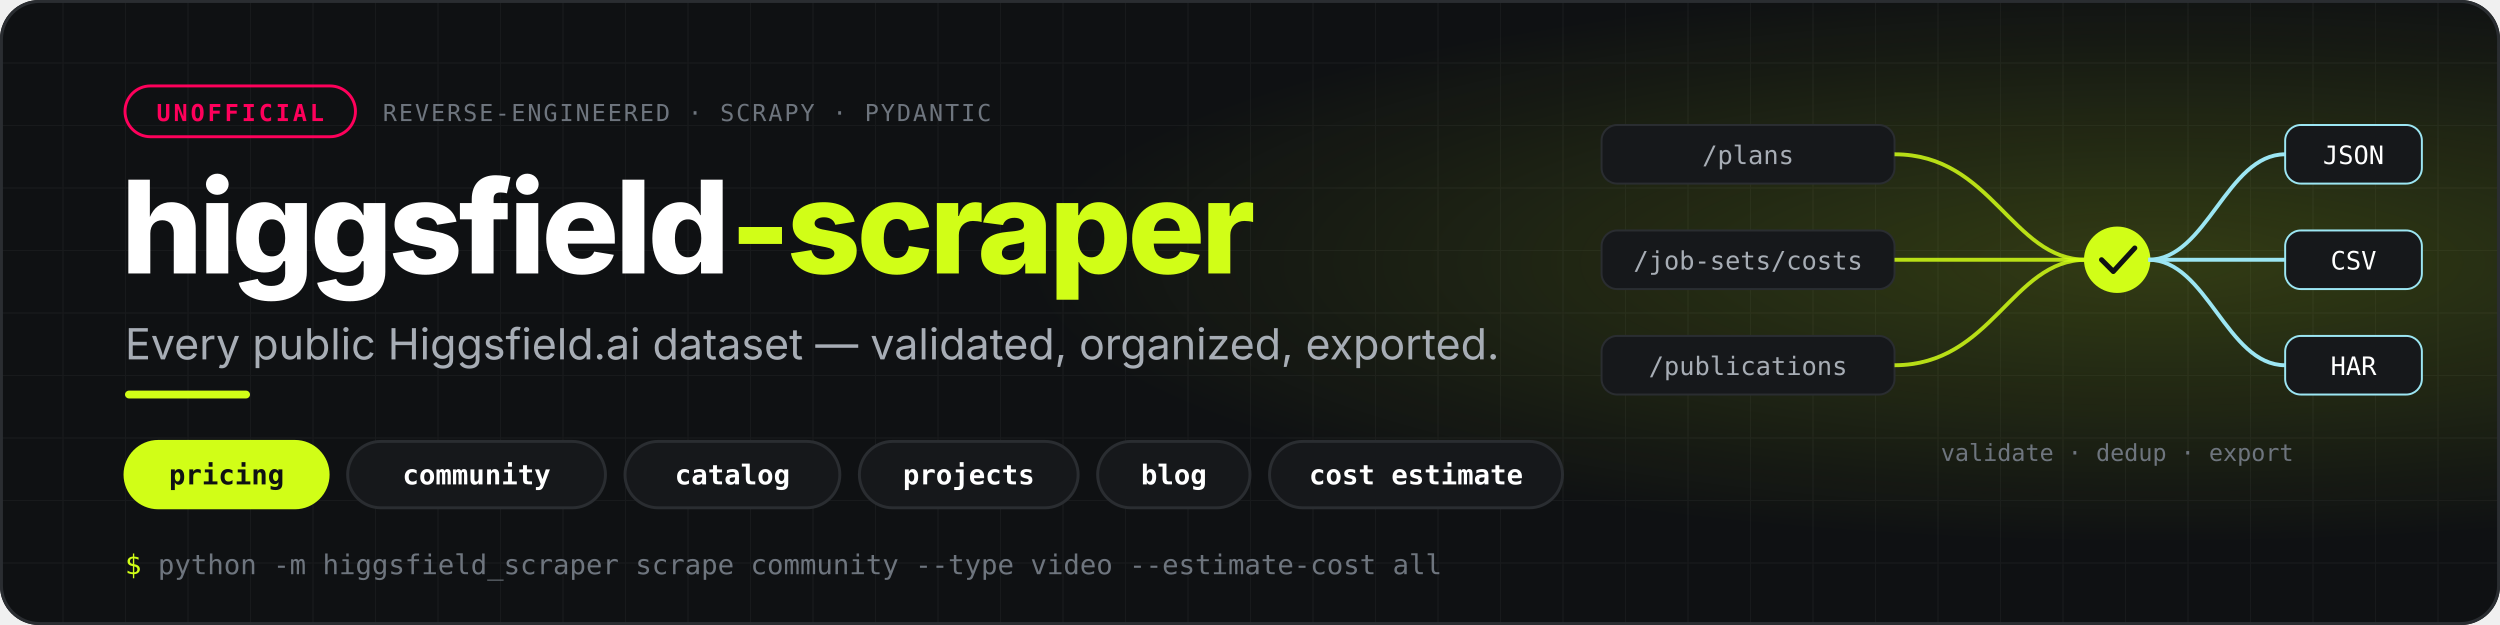
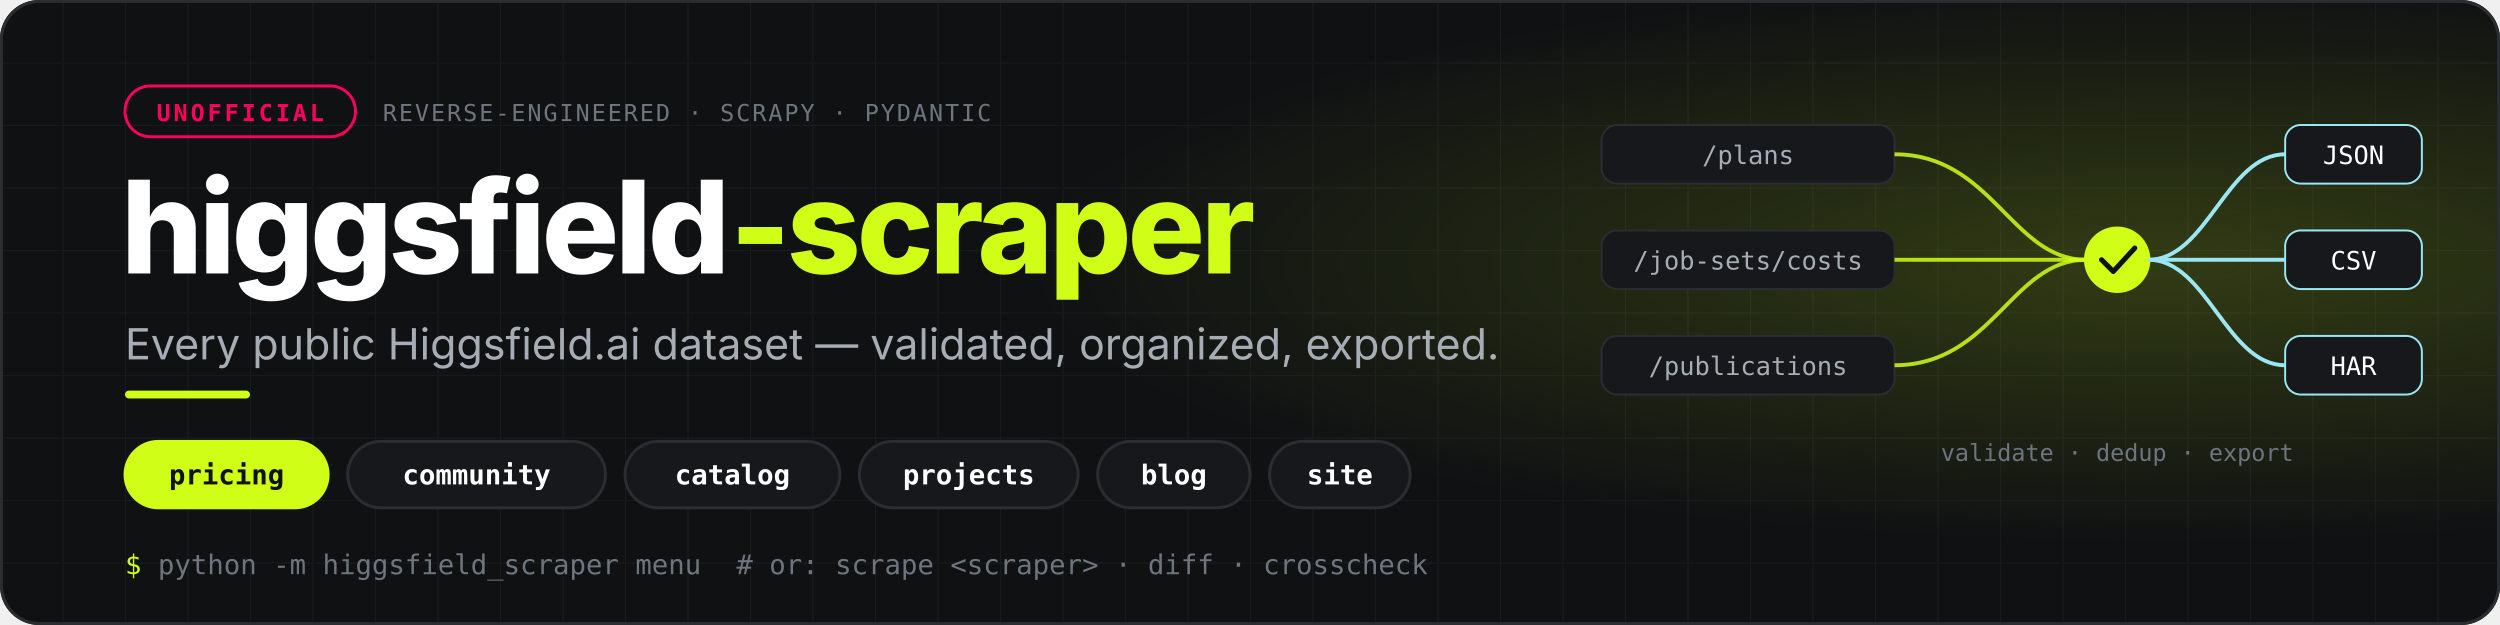
<svg xmlns="http://www.w3.org/2000/svg" width="1280" height="320" viewBox="0 0 1280 320" role="img" aria-labelledby="title desc">
  <defs>
    <pattern id="grid" width="32" height="32" patternUnits="userSpaceOnUse">
      <path d="M32 0H0V32" fill="none" stroke="#ffffff" stroke-opacity="0.04" stroke-width="1" />
    </pattern>
    <radialGradient id="glow" cx="0.86" cy="0.42" r="0.45">
      <stop offset="0" stop-color="#d1fe17" stop-opacity="0.18" />
      <stop offset="1" stop-color="#d1fe17" stop-opacity="0" />
    </radialGradient>
  </defs>
  <rect width="1280" height="320" rx="20" fill="#0f1113" />
  <rect width="1280" height="320" rx="20" fill="url(#grid)" />
  <rect width="1280" height="320" rx="20" fill="url(#glow)" />
  <rect x="0.75" y="0.75" width="1278.5" height="318.5" rx="19.5" fill="none" stroke="#2a2d31" stroke-width="1.5" />
  <rect x="64" y="44" width="118" height="26" rx="13" fill="none" stroke="#ff005b" stroke-width="1.5" />
  <text x="123" y="62" text-anchor="middle" font-family="'IBM Plex Mono', ui-monospace, SFMono-Regular, Menlo, Consolas, monospace" font-size="12" font-weight="600" letter-spacing="1.5" fill="#ff005b">UNOFFICIAL</text>
  <text x="196" y="62" font-family="'IBM Plex Mono', ui-monospace, SFMono-Regular, Menlo, Consolas, monospace" font-size="12" letter-spacing="1" fill="#6e757e">REVERSE-ENGINEERED · SCRAPY · PYDANTIC</text>
  <text x="62" y="140" font-family="Inter, 'Helvetica Neue', 'Segoe UI', Arial, sans-serif" font-size="66" font-weight="800" letter-spacing="-2" fill="#ffffff">higgsfield<tspan fill="#d1fe17">-scraper</tspan>
  </text>
  <text x="64" y="184" font-family="Inter, 'Helvetica Neue', 'Segoe UI', Arial, sans-serif" font-size="22" fill="#a7adb5">Every public Higgsfield.ai dataset — validated, organized, exported.</text>
  <rect x="64" y="200" width="64" height="4" rx="2" fill="#d1fe17" />
  <rect x="64" y="226" width="104" height="34" rx="17" fill="#d1fe17" stroke="#d1fe17" stroke-width="1.5" />
  <text x="116.0" y="248" text-anchor="middle" font-family="'IBM Plex Mono', ui-monospace, SFMono-Regular, Menlo, Consolas, monospace" font-size="14" font-weight="600" fill="#0f1113">pricing</text>
  <rect x="178" y="226" width="132" height="34" rx="17" fill="#16181b" stroke="#2a2d31" stroke-width="1.5" />
  <text x="244.0" y="248" text-anchor="middle" font-family="'IBM Plex Mono', ui-monospace, SFMono-Regular, Menlo, Consolas, monospace" font-size="14" font-weight="600" fill="#ffffff">community</text>
  <rect x="320" y="226" width="110" height="34" rx="17" fill="#16181b" stroke="#2a2d31" stroke-width="1.5" />
  <text x="375.0" y="248" text-anchor="middle" font-family="'IBM Plex Mono', ui-monospace, SFMono-Regular, Menlo, Consolas, monospace" font-size="14" font-weight="600" fill="#ffffff">catalog</text>
  <rect x="440" y="226" width="112" height="34" rx="17" fill="#16181b" stroke="#2a2d31" stroke-width="1.5" />
  <text x="496.0" y="248" text-anchor="middle" font-family="'IBM Plex Mono', ui-monospace, SFMono-Regular, Menlo, Consolas, monospace" font-size="14" font-weight="600" fill="#ffffff">projects</text>
  <rect x="562" y="226" width="78" height="34" rx="17" fill="#16181b" stroke="#2a2d31" stroke-width="1.5" />
  <text x="601.0" y="248" text-anchor="middle" font-family="'IBM Plex Mono', ui-monospace, SFMono-Regular, Menlo, Consolas, monospace" font-size="14" font-weight="600" fill="#ffffff">blog</text>
-   <rect x="650" y="226" width="150" height="34" rx="17" fill="#16181b" stroke="#2a2d31" stroke-width="1.5" />
-   <text x="725.0" y="248" text-anchor="middle" font-family="'IBM Plex Mono', ui-monospace, SFMono-Regular, Menlo, Consolas, monospace" font-size="14" font-weight="600" fill="#ffffff">cost estimate</text>
+   <rect x="650" y="226" width="72" height="34" rx="17" fill="#16181b" stroke="#2a2d31" stroke-width="1.5" />
+   <text x="686.0" y="248" text-anchor="middle" font-family="'IBM Plex Mono', ui-monospace, SFMono-Regular, Menlo, Consolas, monospace" font-size="14" font-weight="600" fill="#ffffff">site</text>
  <text x="64" y="294" font-family="'IBM Plex Mono', ui-monospace, SFMono-Regular, Menlo, Consolas, monospace" font-size="14" fill="#6e757e">
-     <tspan fill="#d1fe17">$</tspan> python -m higgsfield_scraper scrape community --type video --estimate-cost all</text>
+     <tspan fill="#d1fe17">$</tspan> python -m higgsfield_scraper menu<tspan dx="18" fill="#6e757e"># or: scrape &lt;scraper&gt; · diff · crosscheck</tspan>
+   </text>
  <rect x="820" y="64" width="150" height="30" rx="8" fill="#16181b" stroke="#2a2d31" />
  <text x="895" y="84" text-anchor="middle" font-family="'IBM Plex Mono', ui-monospace, SFMono-Regular, Menlo, Consolas, monospace" font-size="13" fill="#a7adb5">/plans</text>
  <path d="M970 79 C 1020 79, 1030 133, 1068 133" fill="none" stroke="#d1fe17" stroke-width="2" stroke-opacity="0.85" />
  <rect x="820" y="118" width="150" height="30" rx="8" fill="#16181b" stroke="#2a2d31" />
  <text x="895" y="138" text-anchor="middle" font-family="'IBM Plex Mono', ui-monospace, SFMono-Regular, Menlo, Consolas, monospace" font-size="13" fill="#a7adb5">/job-sets/costs</text>
  <path d="M970 133 C 1020 133, 1030 133, 1068 133" fill="none" stroke="#d1fe17" stroke-width="2" stroke-opacity="0.85" />
  <rect x="820" y="172" width="150" height="30" rx="8" fill="#16181b" stroke="#2a2d31" />
  <text x="895" y="192" text-anchor="middle" font-family="'IBM Plex Mono', ui-monospace, SFMono-Regular, Menlo, Consolas, monospace" font-size="13" fill="#a7adb5">/publications</text>
  <path d="M970 187 C 1020 187, 1030 133, 1068 133" fill="none" stroke="#d1fe17" stroke-width="2" stroke-opacity="0.85" />
  <circle cx="1084" cy="133" r="17" fill="#d1fe17" />
  <path d="M1076 133 l6 6 l11 -12" fill="none" stroke="#0f1113" stroke-width="2.6" stroke-linecap="round" stroke-linejoin="round" />
  <path d="M1100 133 C 1130 133, 1140 79, 1170 79" fill="none" stroke="#9ce6f3" stroke-width="2" />
  <rect x="1170" y="64" width="70" height="30" rx="8" fill="#16181b" stroke="#9ce6f3" />
  <text x="1205" y="84" text-anchor="middle" font-family="'IBM Plex Mono', ui-monospace, SFMono-Regular, Menlo, Consolas, monospace" font-size="13" fill="#ffffff">JSON</text>
  <path d="M1100 133 C 1130 133, 1140 133, 1170 133" fill="none" stroke="#9ce6f3" stroke-width="2" />
  <rect x="1170" y="118" width="70" height="30" rx="8" fill="#16181b" stroke="#9ce6f3" />
  <text x="1205" y="138" text-anchor="middle" font-family="'IBM Plex Mono', ui-monospace, SFMono-Regular, Menlo, Consolas, monospace" font-size="13" fill="#ffffff">CSV</text>
  <path d="M1100 133 C 1130 133, 1140 187, 1170 187" fill="none" stroke="#9ce6f3" stroke-width="2" />
  <rect x="1170" y="172" width="70" height="30" rx="8" fill="#16181b" stroke="#9ce6f3" />
  <text x="1205" y="192" text-anchor="middle" font-family="'IBM Plex Mono', ui-monospace, SFMono-Regular, Menlo, Consolas, monospace" font-size="13" fill="#ffffff">HAR</text>
  <text x="1084" y="236" text-anchor="middle" font-family="'IBM Plex Mono', ui-monospace, SFMono-Regular, Menlo, Consolas, monospace" font-size="12" fill="#6e757e">validate · dedup · export</text>
</svg>
